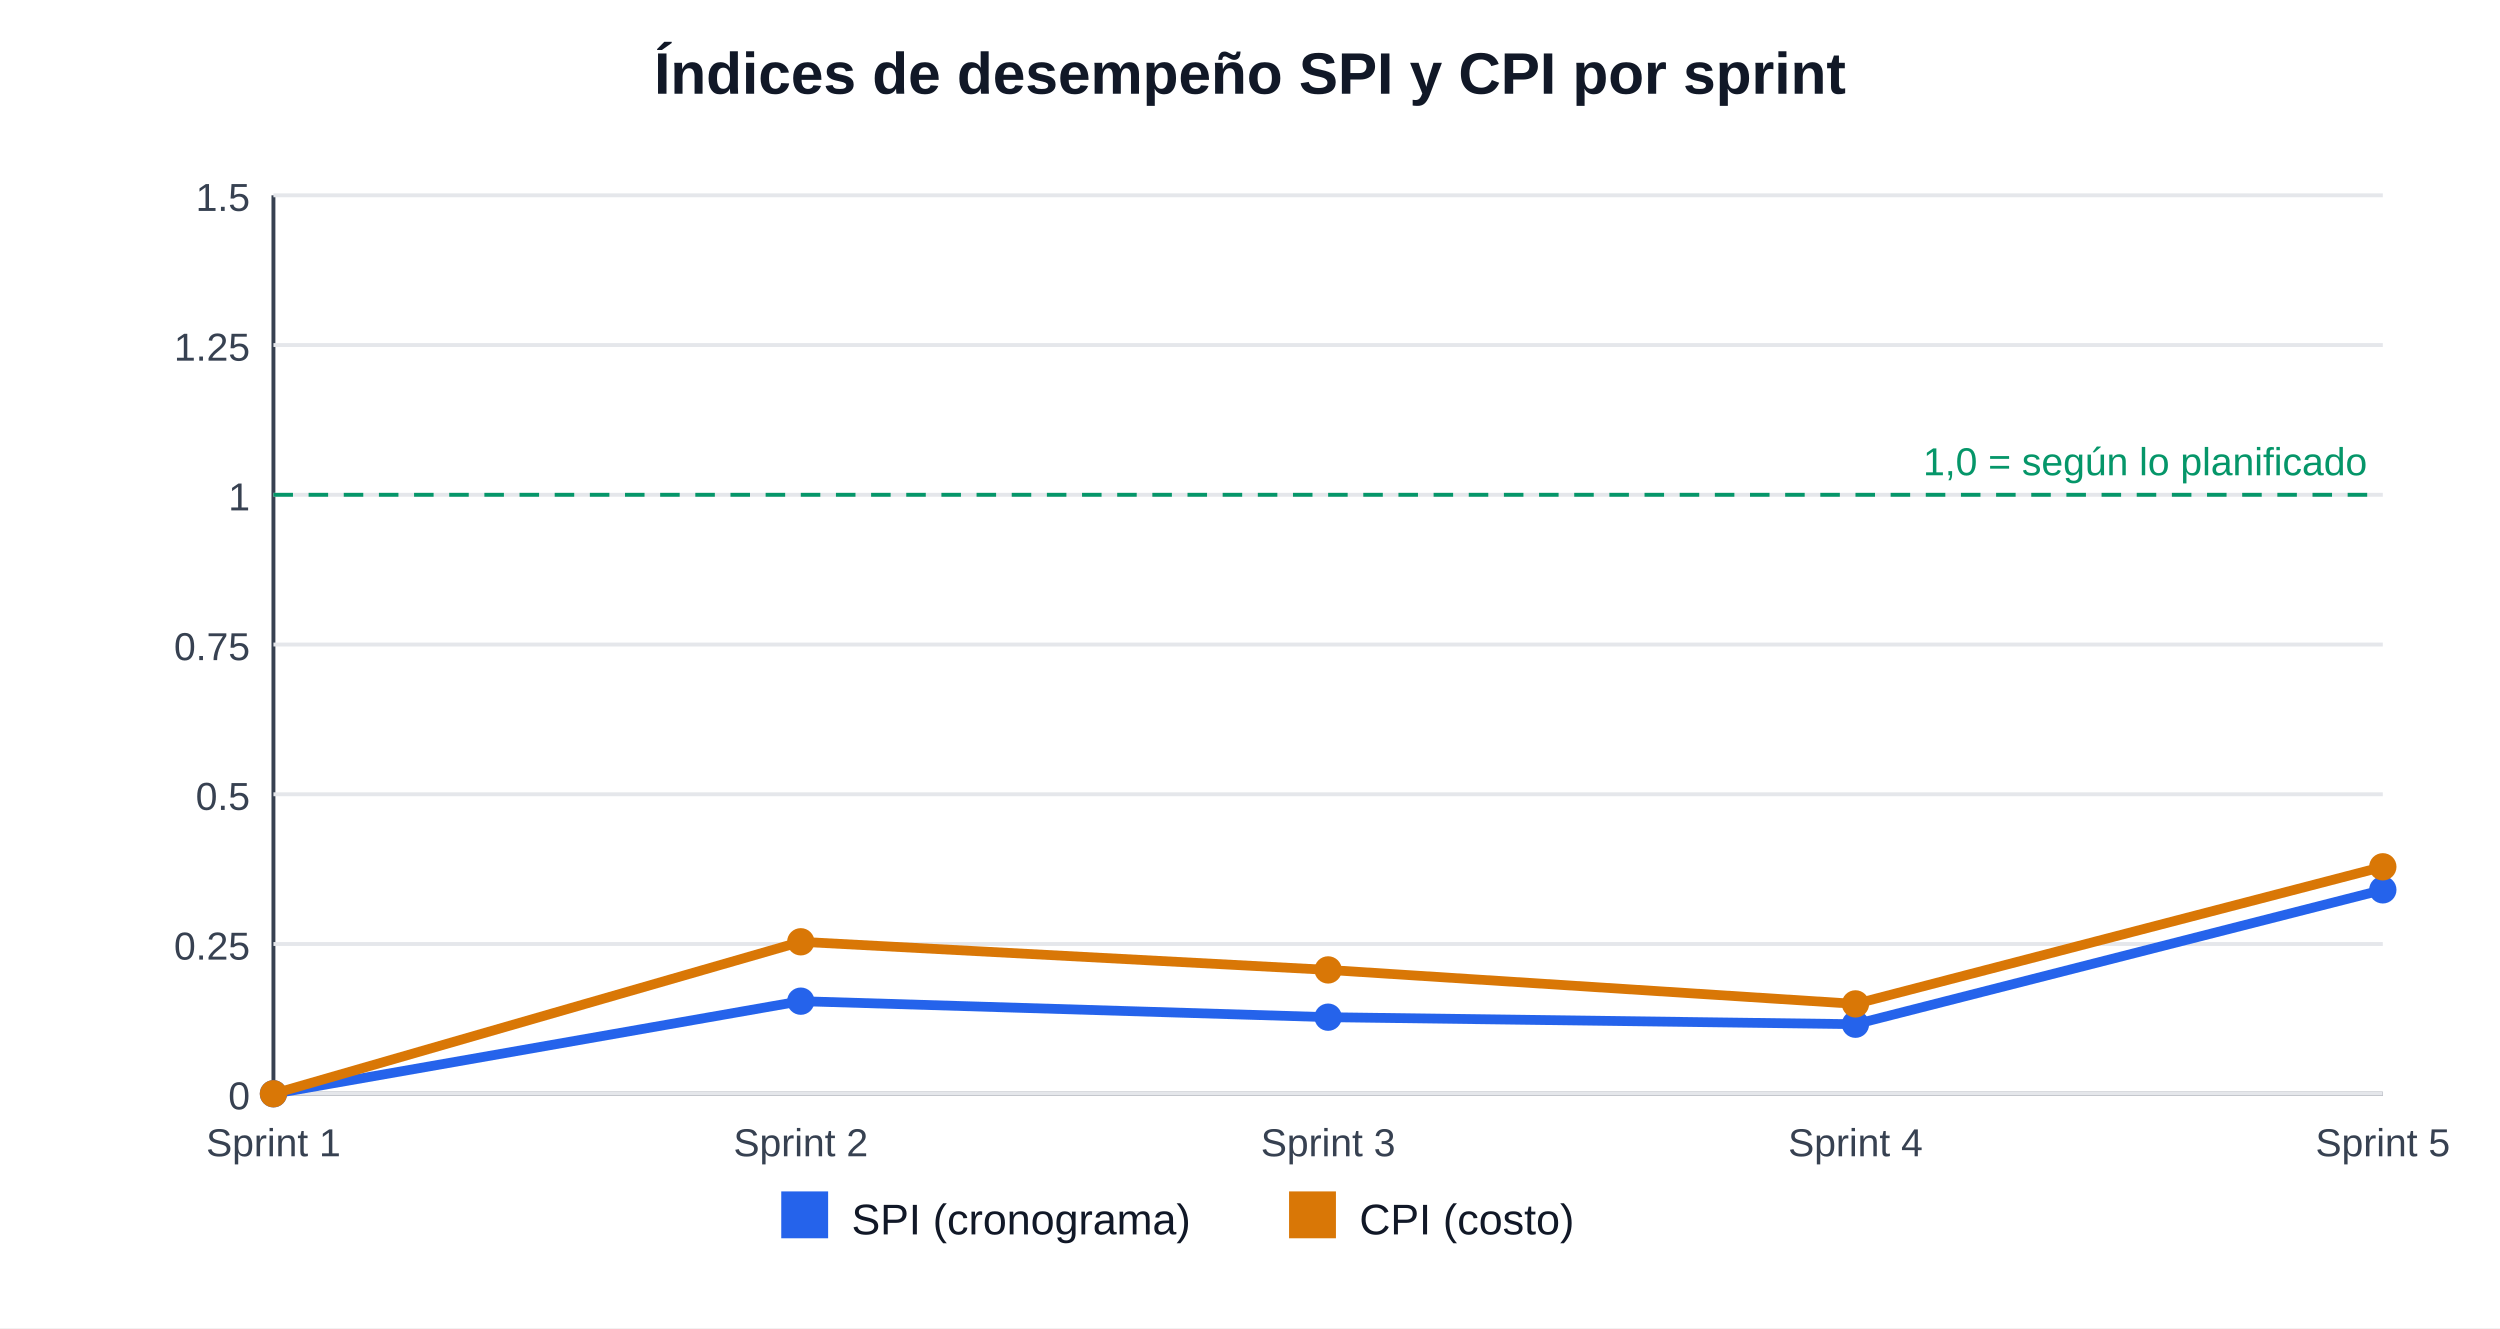
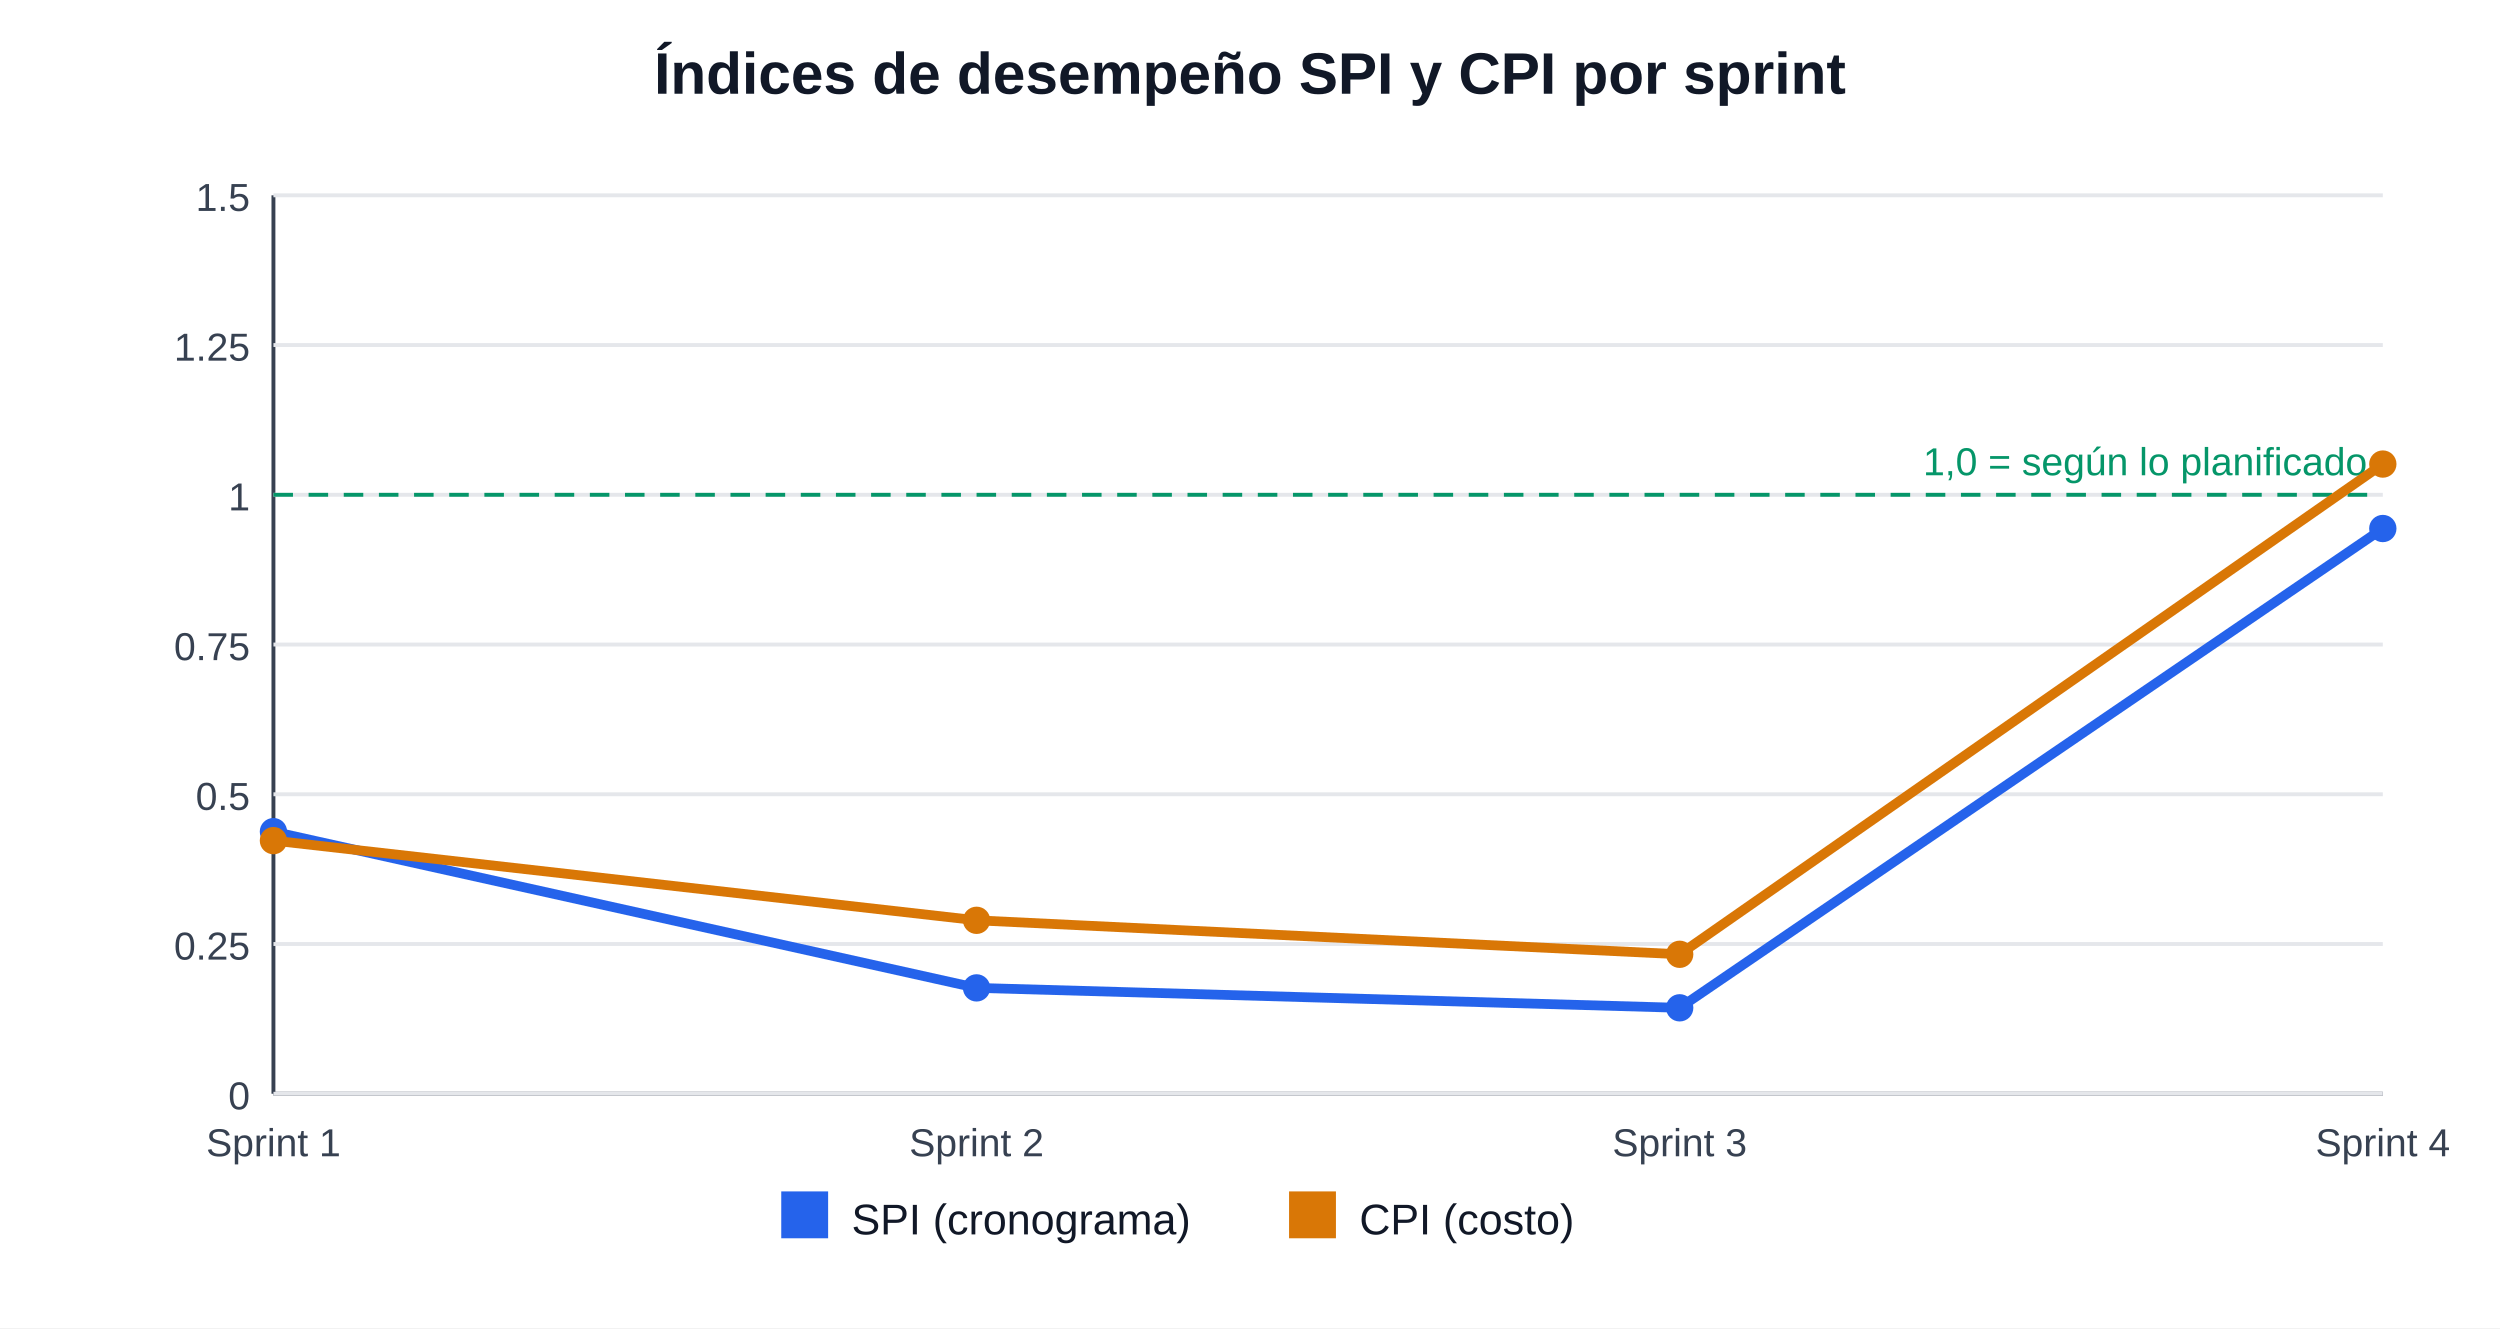
<svg xmlns="http://www.w3.org/2000/svg" viewBox="0 0 640 340" width="640" height="340" font-family="Arial, sans-serif" role="img" aria-label="Índices de desempeño SPI y CPI por sprint">
  <rect width="640" height="340" fill="#ffffff" />
  <text x="320.0" y="24" text-anchor="middle" font-size="15" font-weight="bold" fill="#111827">Índices de desempeño SPI y CPI por sprint</text>
  <line x1="70" y1="280" x2="610" y2="280" stroke="#374151" />
  <line x1="70" y1="50" x2="70" y2="280" stroke="#374151" />
  <line x1="70" y1="280.0" x2="610" y2="280.0" stroke="#e5e7eb" />
  <text x="64" y="284.0" text-anchor="end" font-size="10" fill="#374151">0</text>
  <line x1="70" y1="241.667" x2="610" y2="241.667" stroke="#e5e7eb" />
  <text x="64" y="245.667" text-anchor="end" font-size="10" fill="#374151">0.25</text>
  <line x1="70" y1="203.333" x2="610" y2="203.333" stroke="#e5e7eb" />
  <text x="64" y="207.333" text-anchor="end" font-size="10" fill="#374151">0.5</text>
  <line x1="70" y1="165.0" x2="610" y2="165.0" stroke="#e5e7eb" />
  <text x="64" y="169.0" text-anchor="end" font-size="10" fill="#374151">0.75</text>
  <line x1="70" y1="126.667" x2="610" y2="126.667" stroke="#e5e7eb" />
  <text x="64" y="130.667" text-anchor="end" font-size="10" fill="#374151">1</text>
  <line x1="70" y1="88.333" x2="610" y2="88.333" stroke="#e5e7eb" />
  <text x="64" y="92.333" text-anchor="end" font-size="10" fill="#374151">1.25</text>
  <line x1="70" y1="50.0" x2="610" y2="50.0" stroke="#e5e7eb" />
  <text x="64" y="54.0" text-anchor="end" font-size="10" fill="#374151">1.5</text>
  <text x="70.0" y="296" text-anchor="middle" font-size="10" fill="#374151">Sprint 1</text>
-   <text x="205.0" y="296" text-anchor="middle" font-size="10" fill="#374151">Sprint 2</text>
-   <text x="340.0" y="296" text-anchor="middle" font-size="10" fill="#374151">Sprint 3</text>
-   <text x="475.0" y="296" text-anchor="middle" font-size="10" fill="#374151">Sprint 4</text>
-   <text x="610.0" y="296" text-anchor="middle" font-size="10" fill="#374151">Sprint 5</text>
+   <text x="250.0" y="296" text-anchor="middle" font-size="10" fill="#374151">Sprint 2</text>
+   <text x="430.0" y="296" text-anchor="middle" font-size="10" fill="#374151">Sprint 3</text>
+   <text x="610.0" y="296" text-anchor="middle" font-size="10" fill="#374151">Sprint 4</text>
  <line x1="70" y1="126.667" x2="610" y2="126.667" stroke="#059669" stroke-dasharray="5 4" />
  <text x="606" y="121.667" text-anchor="end" font-size="10" fill="#059669">1,0 = según lo planificado</text>
-   <polyline points="70.0,280.0 205.0,256.3 340.0,260.4 475.0,262.2 610.0,227.8" fill="none" stroke="#2563eb" stroke-width="2.5" />
-   <circle cx="70.0" cy="280.0" r="3.5" fill="#2563eb" />
-   <circle cx="205.0" cy="256.3" r="3.5" fill="#2563eb" />
-   <circle cx="340.0" cy="260.4" r="3.5" fill="#2563eb" />
-   <circle cx="475.0" cy="262.2" r="3.5" fill="#2563eb" />
-   <circle cx="610.0" cy="227.8" r="3.5" fill="#2563eb" />
-   <polyline points="70.0,280.0 205.0,241.1 340.0,248.3 475.0,257.0 610.0,221.9" fill="none" stroke="#d97706" stroke-width="2.5" />
-   <circle cx="70.0" cy="280.0" r="3.5" fill="#d97706" />
-   <circle cx="205.0" cy="241.1" r="3.5" fill="#d97706" />
-   <circle cx="340.0" cy="248.3" r="3.5" fill="#d97706" />
-   <circle cx="475.0" cy="257.0" r="3.5" fill="#d97706" />
-   <circle cx="610.0" cy="221.9" r="3.5" fill="#d97706" />
+   <polyline points="70.0,212.9 250.0,252.9 430.0,258.0 610.0,135.3" fill="none" stroke="#2563eb" stroke-width="2.5" />
+   <circle cx="70.0" cy="212.9" r="3.5" fill="#2563eb" />
+   <circle cx="250.0" cy="252.9" r="3.5" fill="#2563eb" />
+   <circle cx="430.0" cy="258.0" r="3.5" fill="#2563eb" />
+   <circle cx="610.0" cy="135.3" r="3.5" fill="#2563eb" />
+   <polyline points="70.0,215.2 250.0,235.6 430.0,244.3 610.0,118.8" fill="none" stroke="#d97706" stroke-width="2.5" />
+   <circle cx="70.0" cy="215.2" r="3.5" fill="#d97706" />
+   <circle cx="250.0" cy="235.6" r="3.5" fill="#d97706" />
+   <circle cx="430.0" cy="244.3" r="3.5" fill="#d97706" />
+   <circle cx="610.0" cy="118.8" r="3.5" fill="#d97706" />
  <rect x="200" y="305" width="12" height="12" fill="#2563eb" />
  <text x="218" y="316" font-size="11" fill="#111827">SPI (cronograma)</text>
  <rect x="330" y="305" width="12" height="12" fill="#d97706" />
  <text x="348" y="316" font-size="11" fill="#111827">CPI (costo)</text>
</svg>
